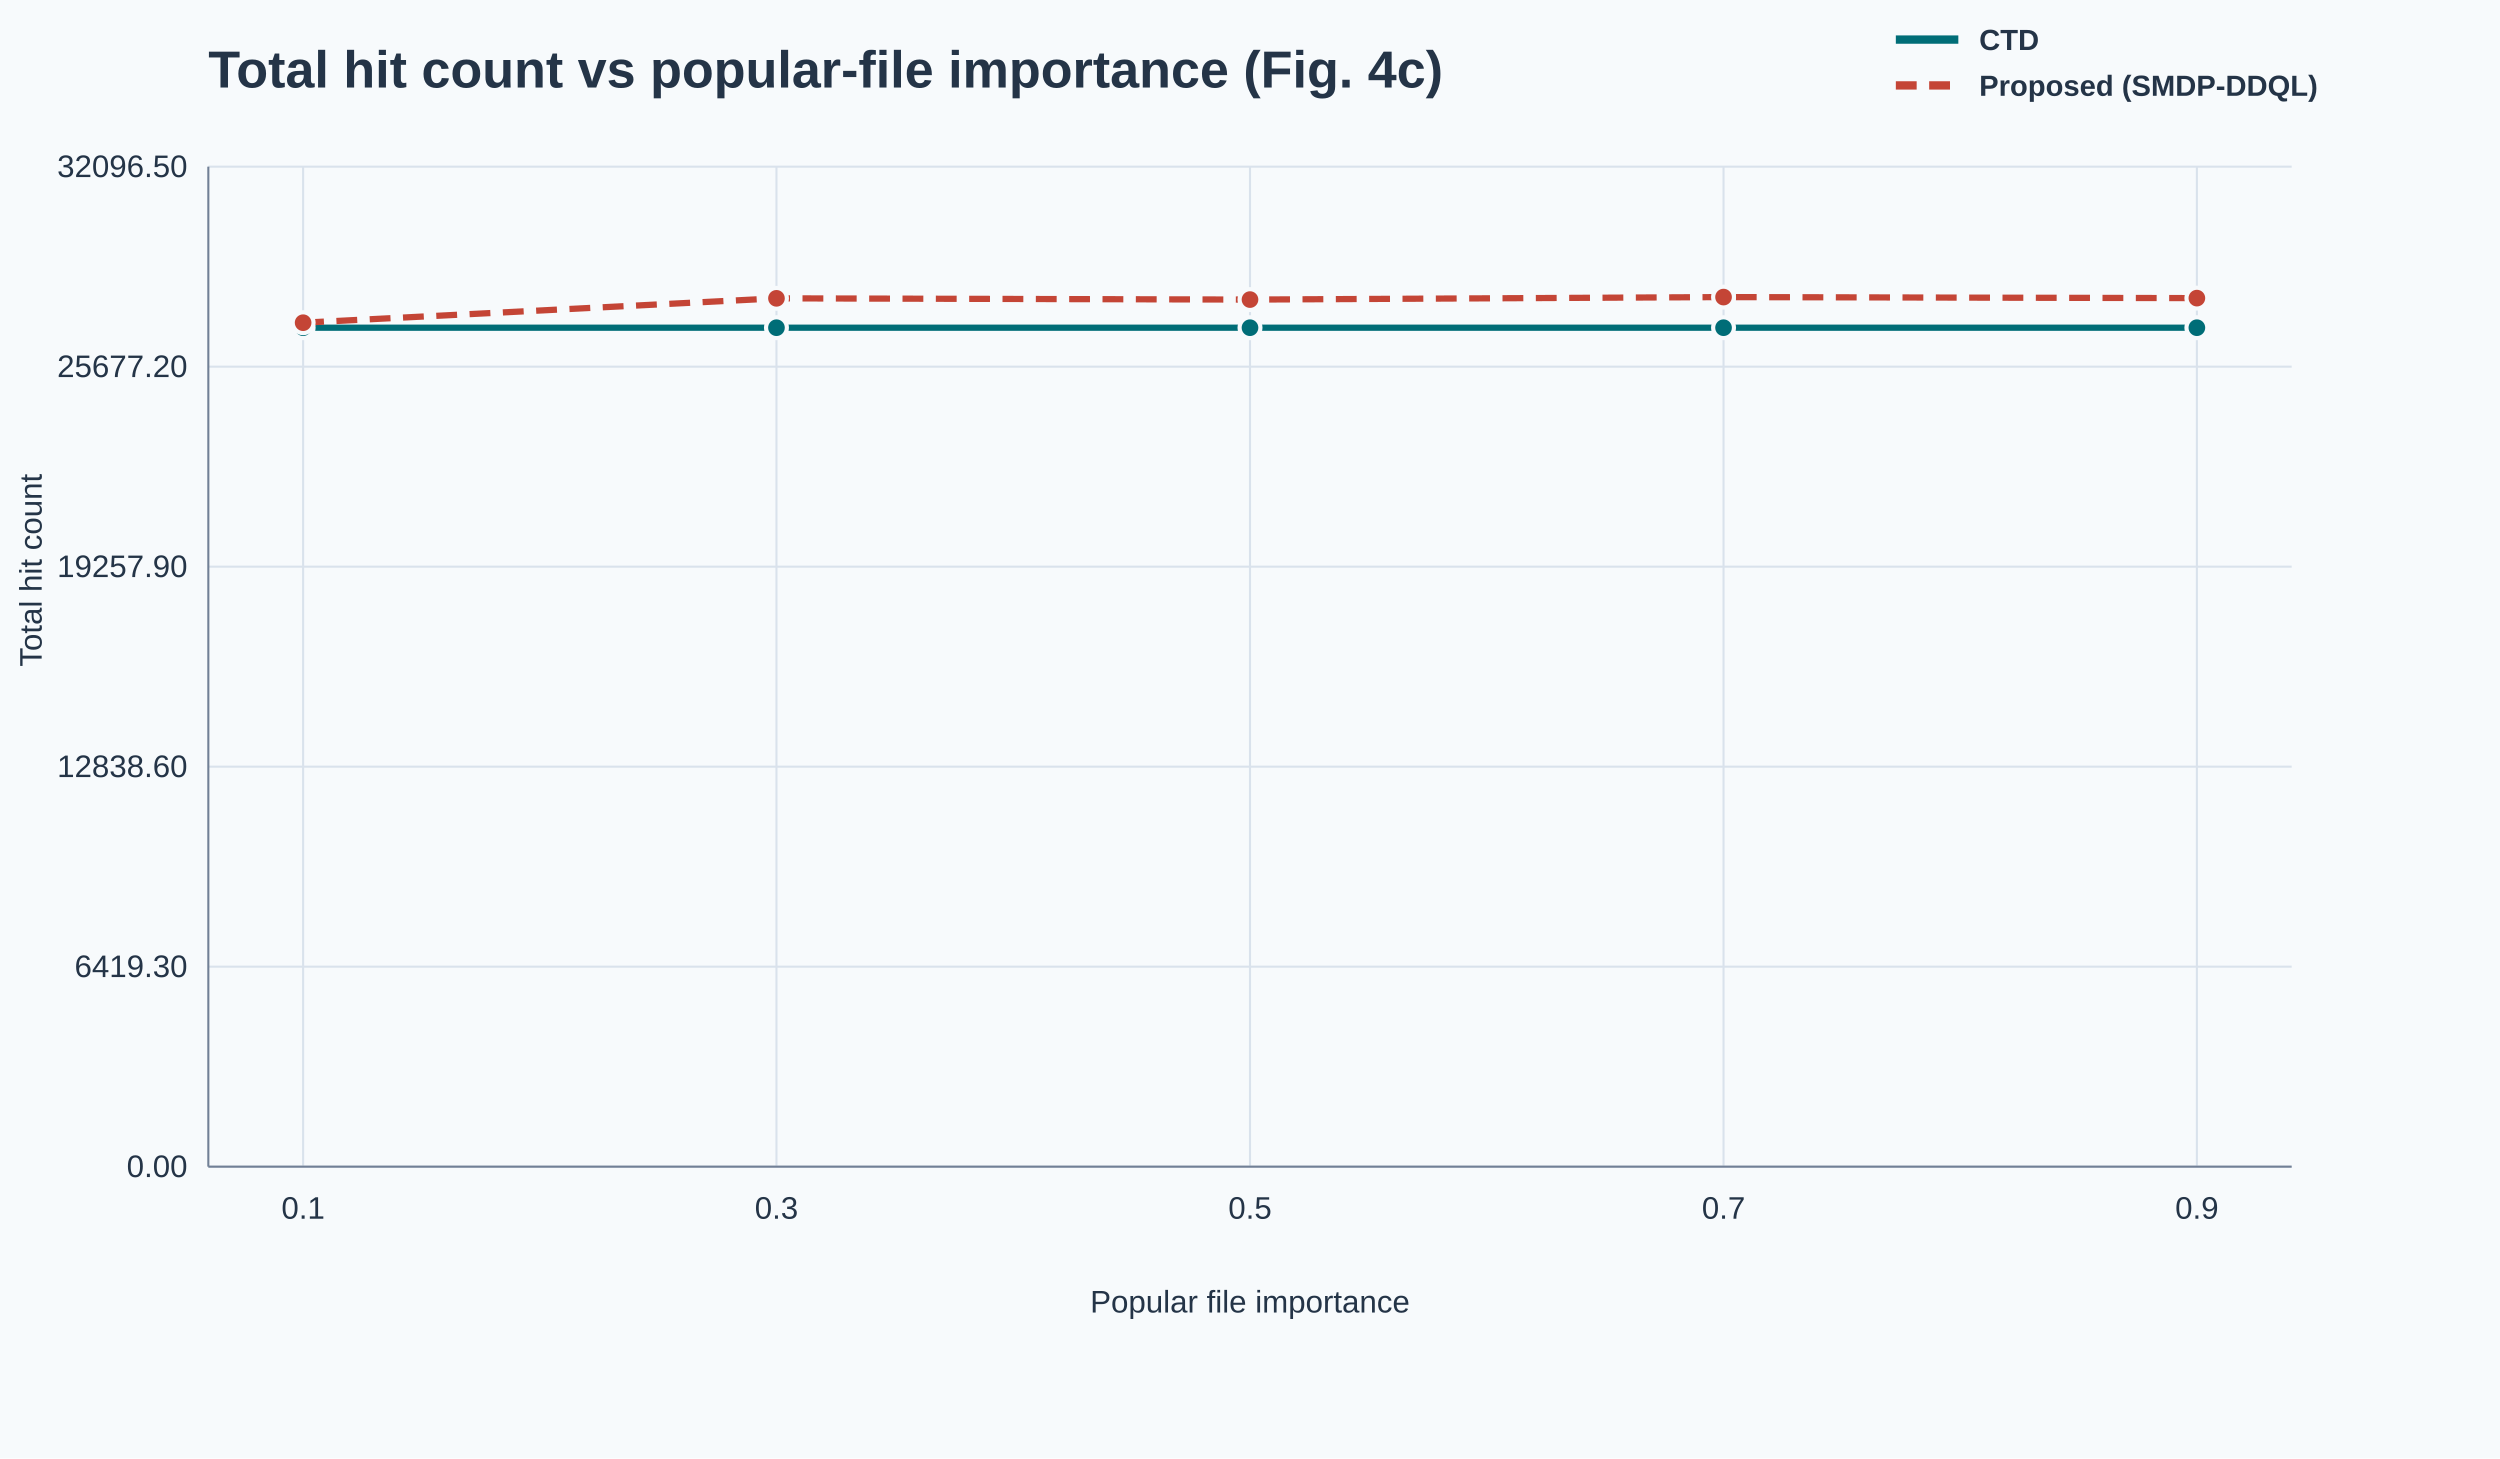
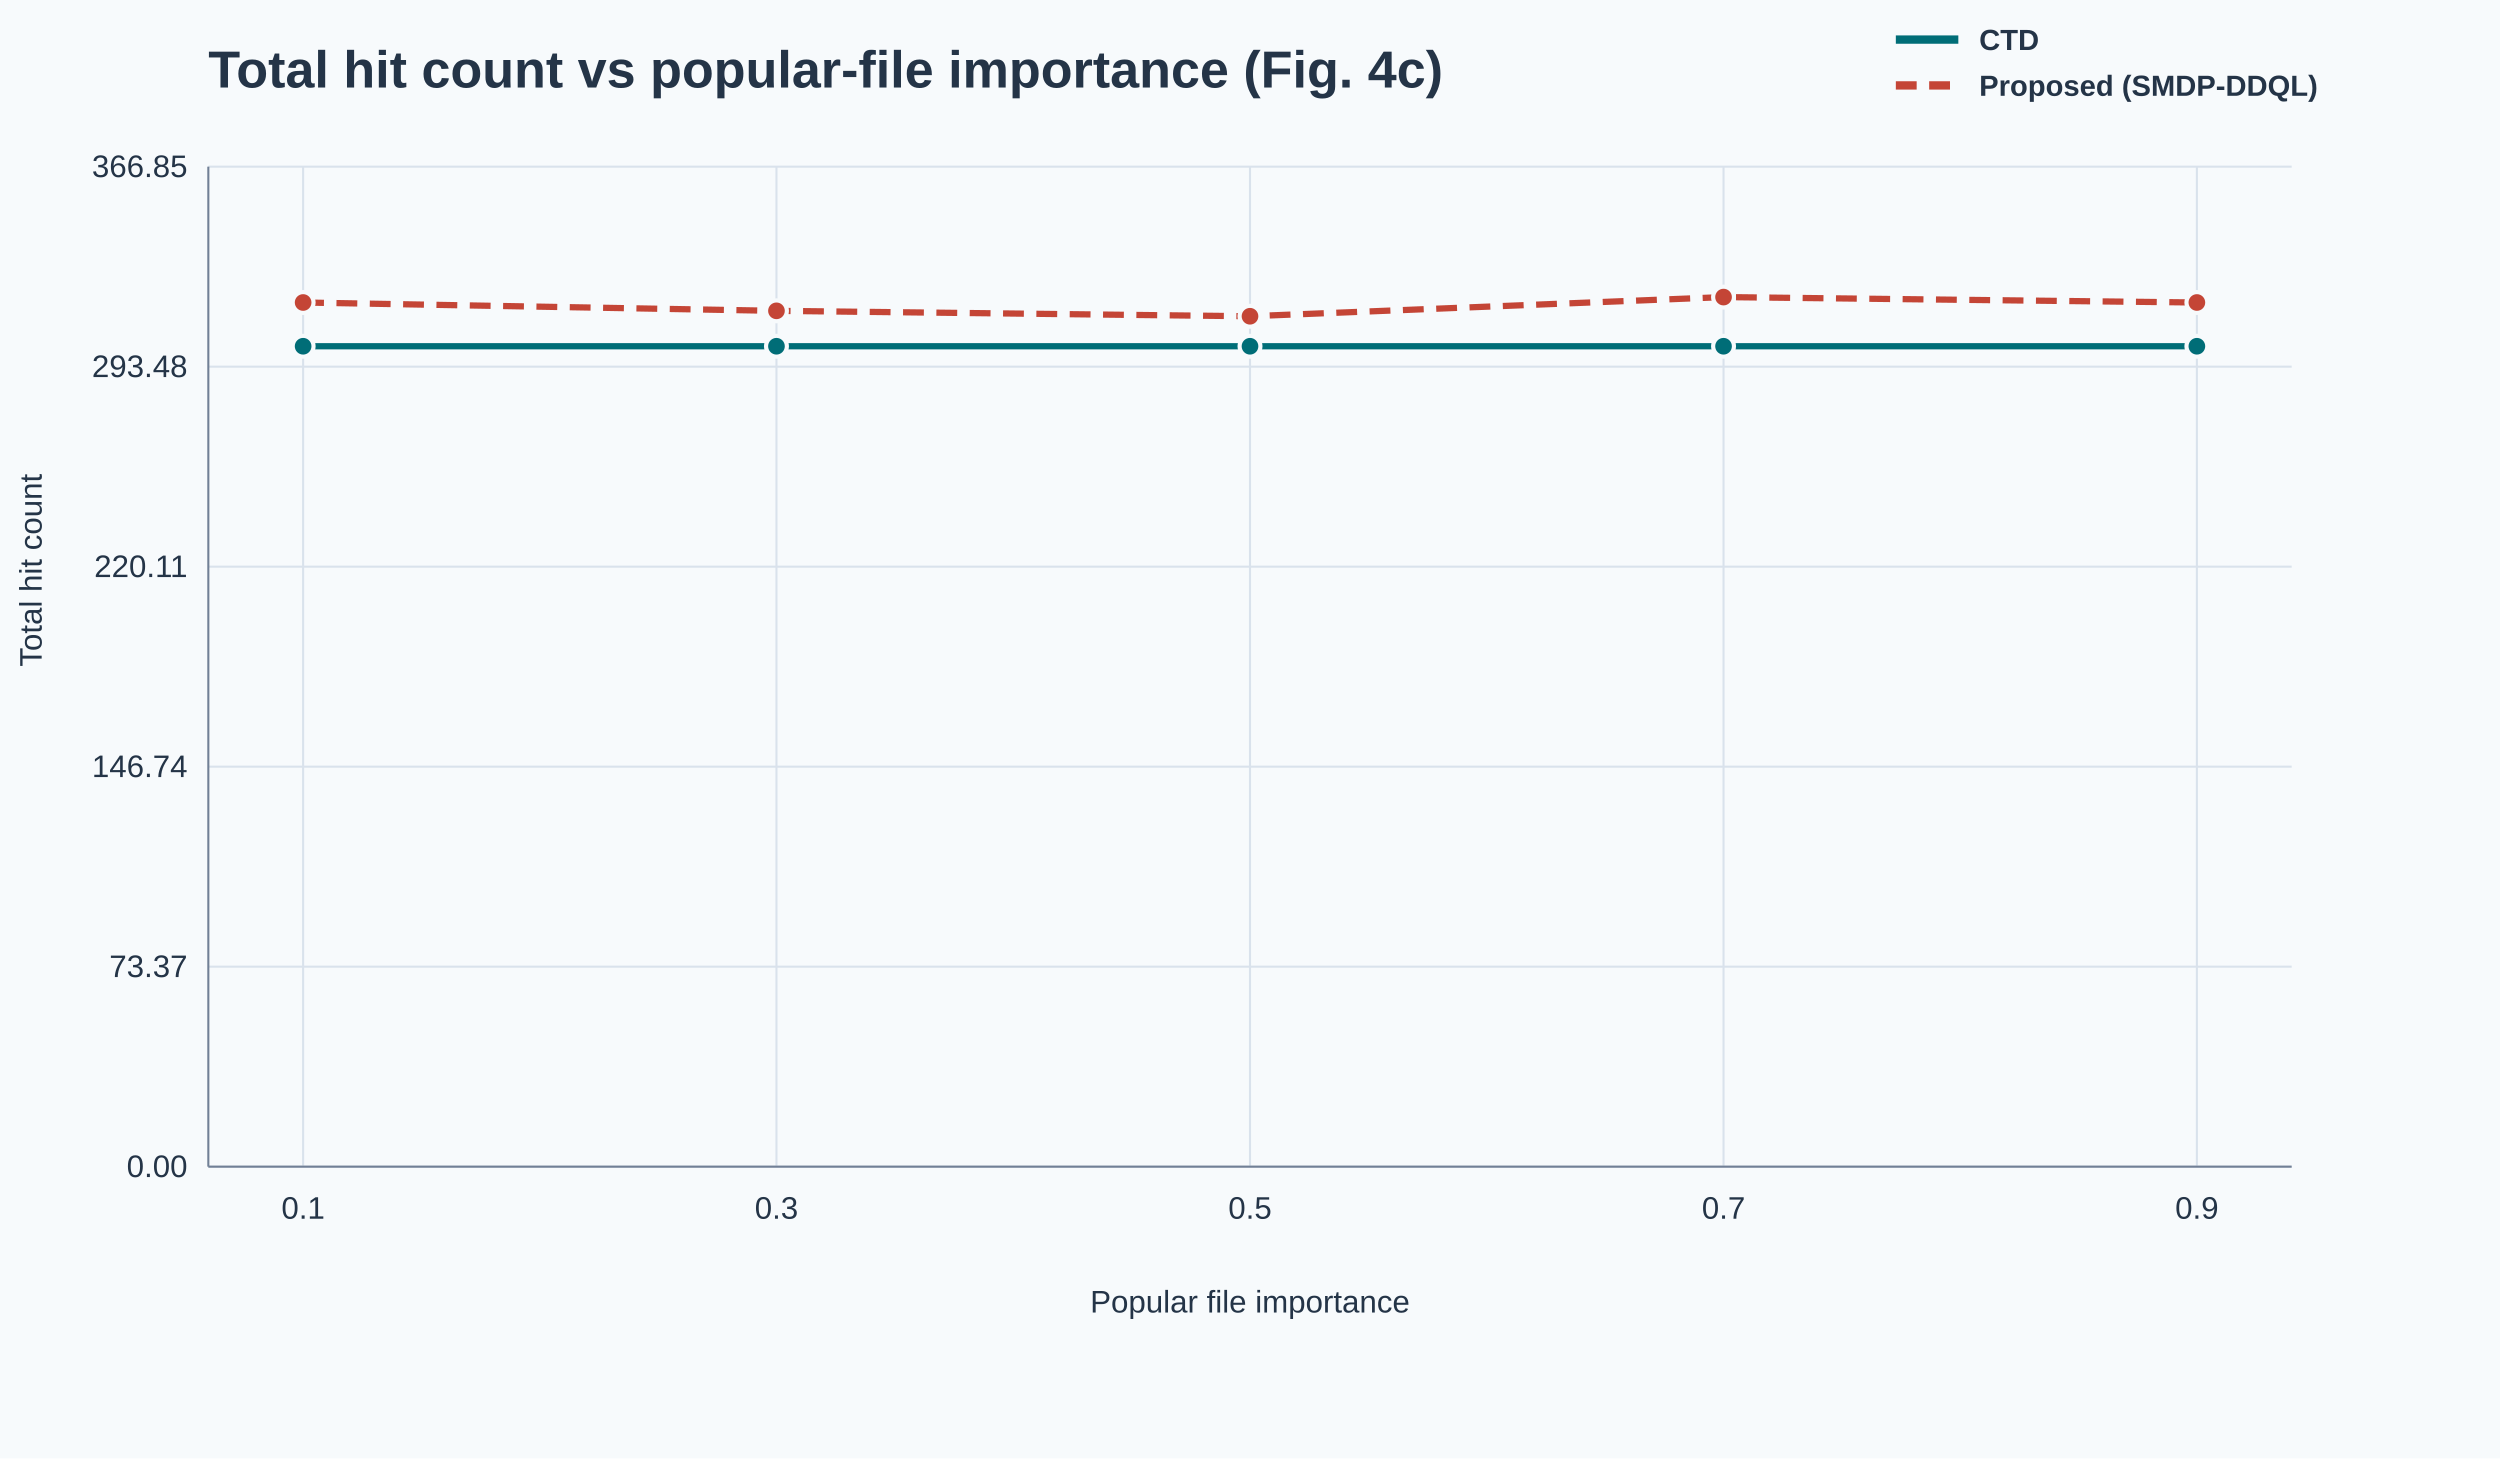
<svg xmlns="http://www.w3.org/2000/svg" width="1200" height="700" viewBox="0 0 1200 700">
  <style>text{font-family:Segoe UI,Arial,sans-serif;fill:#243447}.title{font-size:25px;font-weight:600}.label{font-size:15px}.legend{font-size:14px;font-weight:600}.grid{stroke:#d9e2ec}.axis{stroke:#718096}.line{fill:none;stroke-width:3}.point{stroke:#f7fafc;stroke-width:2}</style>
  <rect width="100%" height="100%" fill="#f7fafc" />
  <text x="100" y="42" class="title">Total hit count vs popular-file importance (Fig. 4c)</text>
  <text x="600" y="630" class="label" text-anchor="middle">Popular file importance</text>
  <text x="20" y="320" class="label" transform="rotate(-90 20 320)">Total hit count</text>
  <line x1="100" y1="560" x2="1100" y2="560" class="grid" />
  <text x="90" y="565" class="label" text-anchor="end">0.00</text>
  <line x1="100" y1="464" x2="1100" y2="464" class="grid" />
-   <text x="90" y="469" class="label" text-anchor="end">6419.30</text>
+   <text x="90" y="469" class="label" text-anchor="end">73.37</text>
  <line x1="100" y1="368" x2="1100" y2="368" class="grid" />
-   <text x="90" y="373" class="label" text-anchor="end">12838.60</text>
+   <text x="90" y="373" class="label" text-anchor="end">146.74</text>
  <line x1="100" y1="272" x2="1100" y2="272" class="grid" />
-   <text x="90" y="277" class="label" text-anchor="end">19257.90</text>
+   <text x="90" y="277" class="label" text-anchor="end">220.11</text>
  <line x1="100" y1="176" x2="1100" y2="176" class="grid" />
-   <text x="90" y="181" class="label" text-anchor="end">25677.20</text>
+   <text x="90" y="181" class="label" text-anchor="end">293.48</text>
  <line x1="100" y1="80" x2="1100" y2="80" class="grid" />
-   <text x="90" y="85" class="label" text-anchor="end">32096.50</text>
+   <text x="90" y="85" class="label" text-anchor="end">366.85</text>
  <line x1="145.5" y1="80" x2="145.5" y2="560" class="grid" />
  <text x="145.5" y="585" class="label" text-anchor="middle">0.1</text>
  <line x1="372.7" y1="80" x2="372.7" y2="560" class="grid" />
  <text x="372.7" y="585" class="label" text-anchor="middle">0.3</text>
  <line x1="600.0" y1="80" x2="600.0" y2="560" class="grid" />
  <text x="600.0" y="585" class="label" text-anchor="middle">0.5</text>
  <line x1="827.3" y1="80" x2="827.3" y2="560" class="grid" />
  <text x="827.3" y="585" class="label" text-anchor="middle">0.7</text>
  <line x1="1054.5" y1="80" x2="1054.5" y2="560" class="grid" />
  <text x="1054.5" y="585" class="label" text-anchor="middle">0.9</text>
-   <polyline points="145.5,157.3 372.7,157.3 600.0,157.3 827.3,157.3 1054.5,157.3" class="line" stroke="#006d77" stroke-dasharray="" />
+   <polyline points="145.5,166.2 372.7,166.2 600.0,166.2 827.3,166.2 1054.5,166.2" class="line" stroke="#006d77" stroke-dasharray="" />
  <line x1="910" y1="19" x2="940" y2="19" stroke="#006d77" stroke-width="4" stroke-dasharray="" />
  <text x="950" y="24" class="legend">CTD</text>
-   <circle cx="145.5" cy="157.3" r="5" fill="#006d77" class="point" />
-   <circle cx="372.7" cy="157.3" r="5" fill="#006d77" class="point" />
-   <circle cx="600.0" cy="157.3" r="5" fill="#006d77" class="point" />
-   <circle cx="827.3" cy="157.3" r="5" fill="#006d77" class="point" />
-   <circle cx="1054.5" cy="157.3" r="5" fill="#006d77" class="point" />
-   <polyline points="145.5,154.9 372.7,143.2 600.0,143.8 827.3,142.6 1054.5,143.1" class="line" stroke="#c44536" stroke-dasharray="10 6" />
+   <circle cx="145.5" cy="166.2" r="5" fill="#006d77" class="point" />
+   <circle cx="372.7" cy="166.2" r="5" fill="#006d77" class="point" />
+   <circle cx="600.0" cy="166.2" r="5" fill="#006d77" class="point" />
+   <circle cx="827.3" cy="166.2" r="5" fill="#006d77" class="point" />
+   <circle cx="1054.5" cy="166.2" r="5" fill="#006d77" class="point" />
+   <polyline points="145.5,145.2 372.7,149.2 600.0,151.8 827.3,142.6 1054.5,145.2" class="line" stroke="#c44536" stroke-dasharray="10 6" />
  <line x1="910" y1="41" x2="940" y2="41" stroke="#c44536" stroke-width="4" stroke-dasharray="10 6" />
  <text x="950" y="46" class="legend">Proposed (SMDP-DDQL)</text>
-   <circle cx="145.5" cy="154.9" r="5" fill="#c44536" class="point" />
-   <circle cx="372.7" cy="143.2" r="5" fill="#c44536" class="point" />
-   <circle cx="600.0" cy="143.8" r="5" fill="#c44536" class="point" />
+   <circle cx="145.5" cy="145.2" r="5" fill="#c44536" class="point" />
+   <circle cx="372.7" cy="149.2" r="5" fill="#c44536" class="point" />
+   <circle cx="600.0" cy="151.8" r="5" fill="#c44536" class="point" />
  <circle cx="827.3" cy="142.6" r="5" fill="#c44536" class="point" />
-   <circle cx="1054.5" cy="143.1" r="5" fill="#c44536" class="point" />
+   <circle cx="1054.5" cy="145.2" r="5" fill="#c44536" class="point" />
  <line x1="100" y1="80" x2="100" y2="560" class="axis" />
  <line x1="100" y1="560" x2="1100" y2="560" class="axis" />
</svg>
